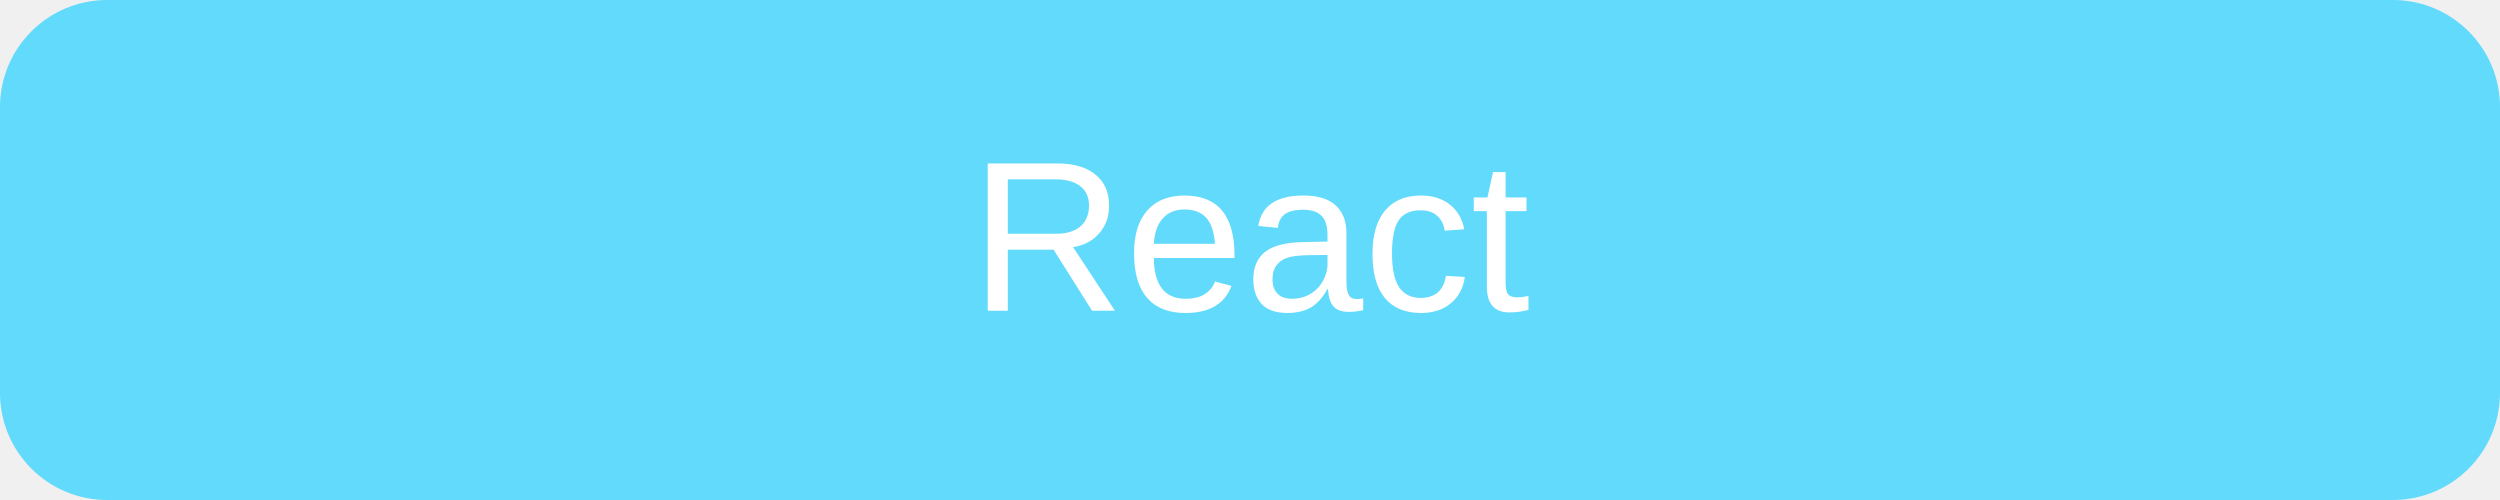
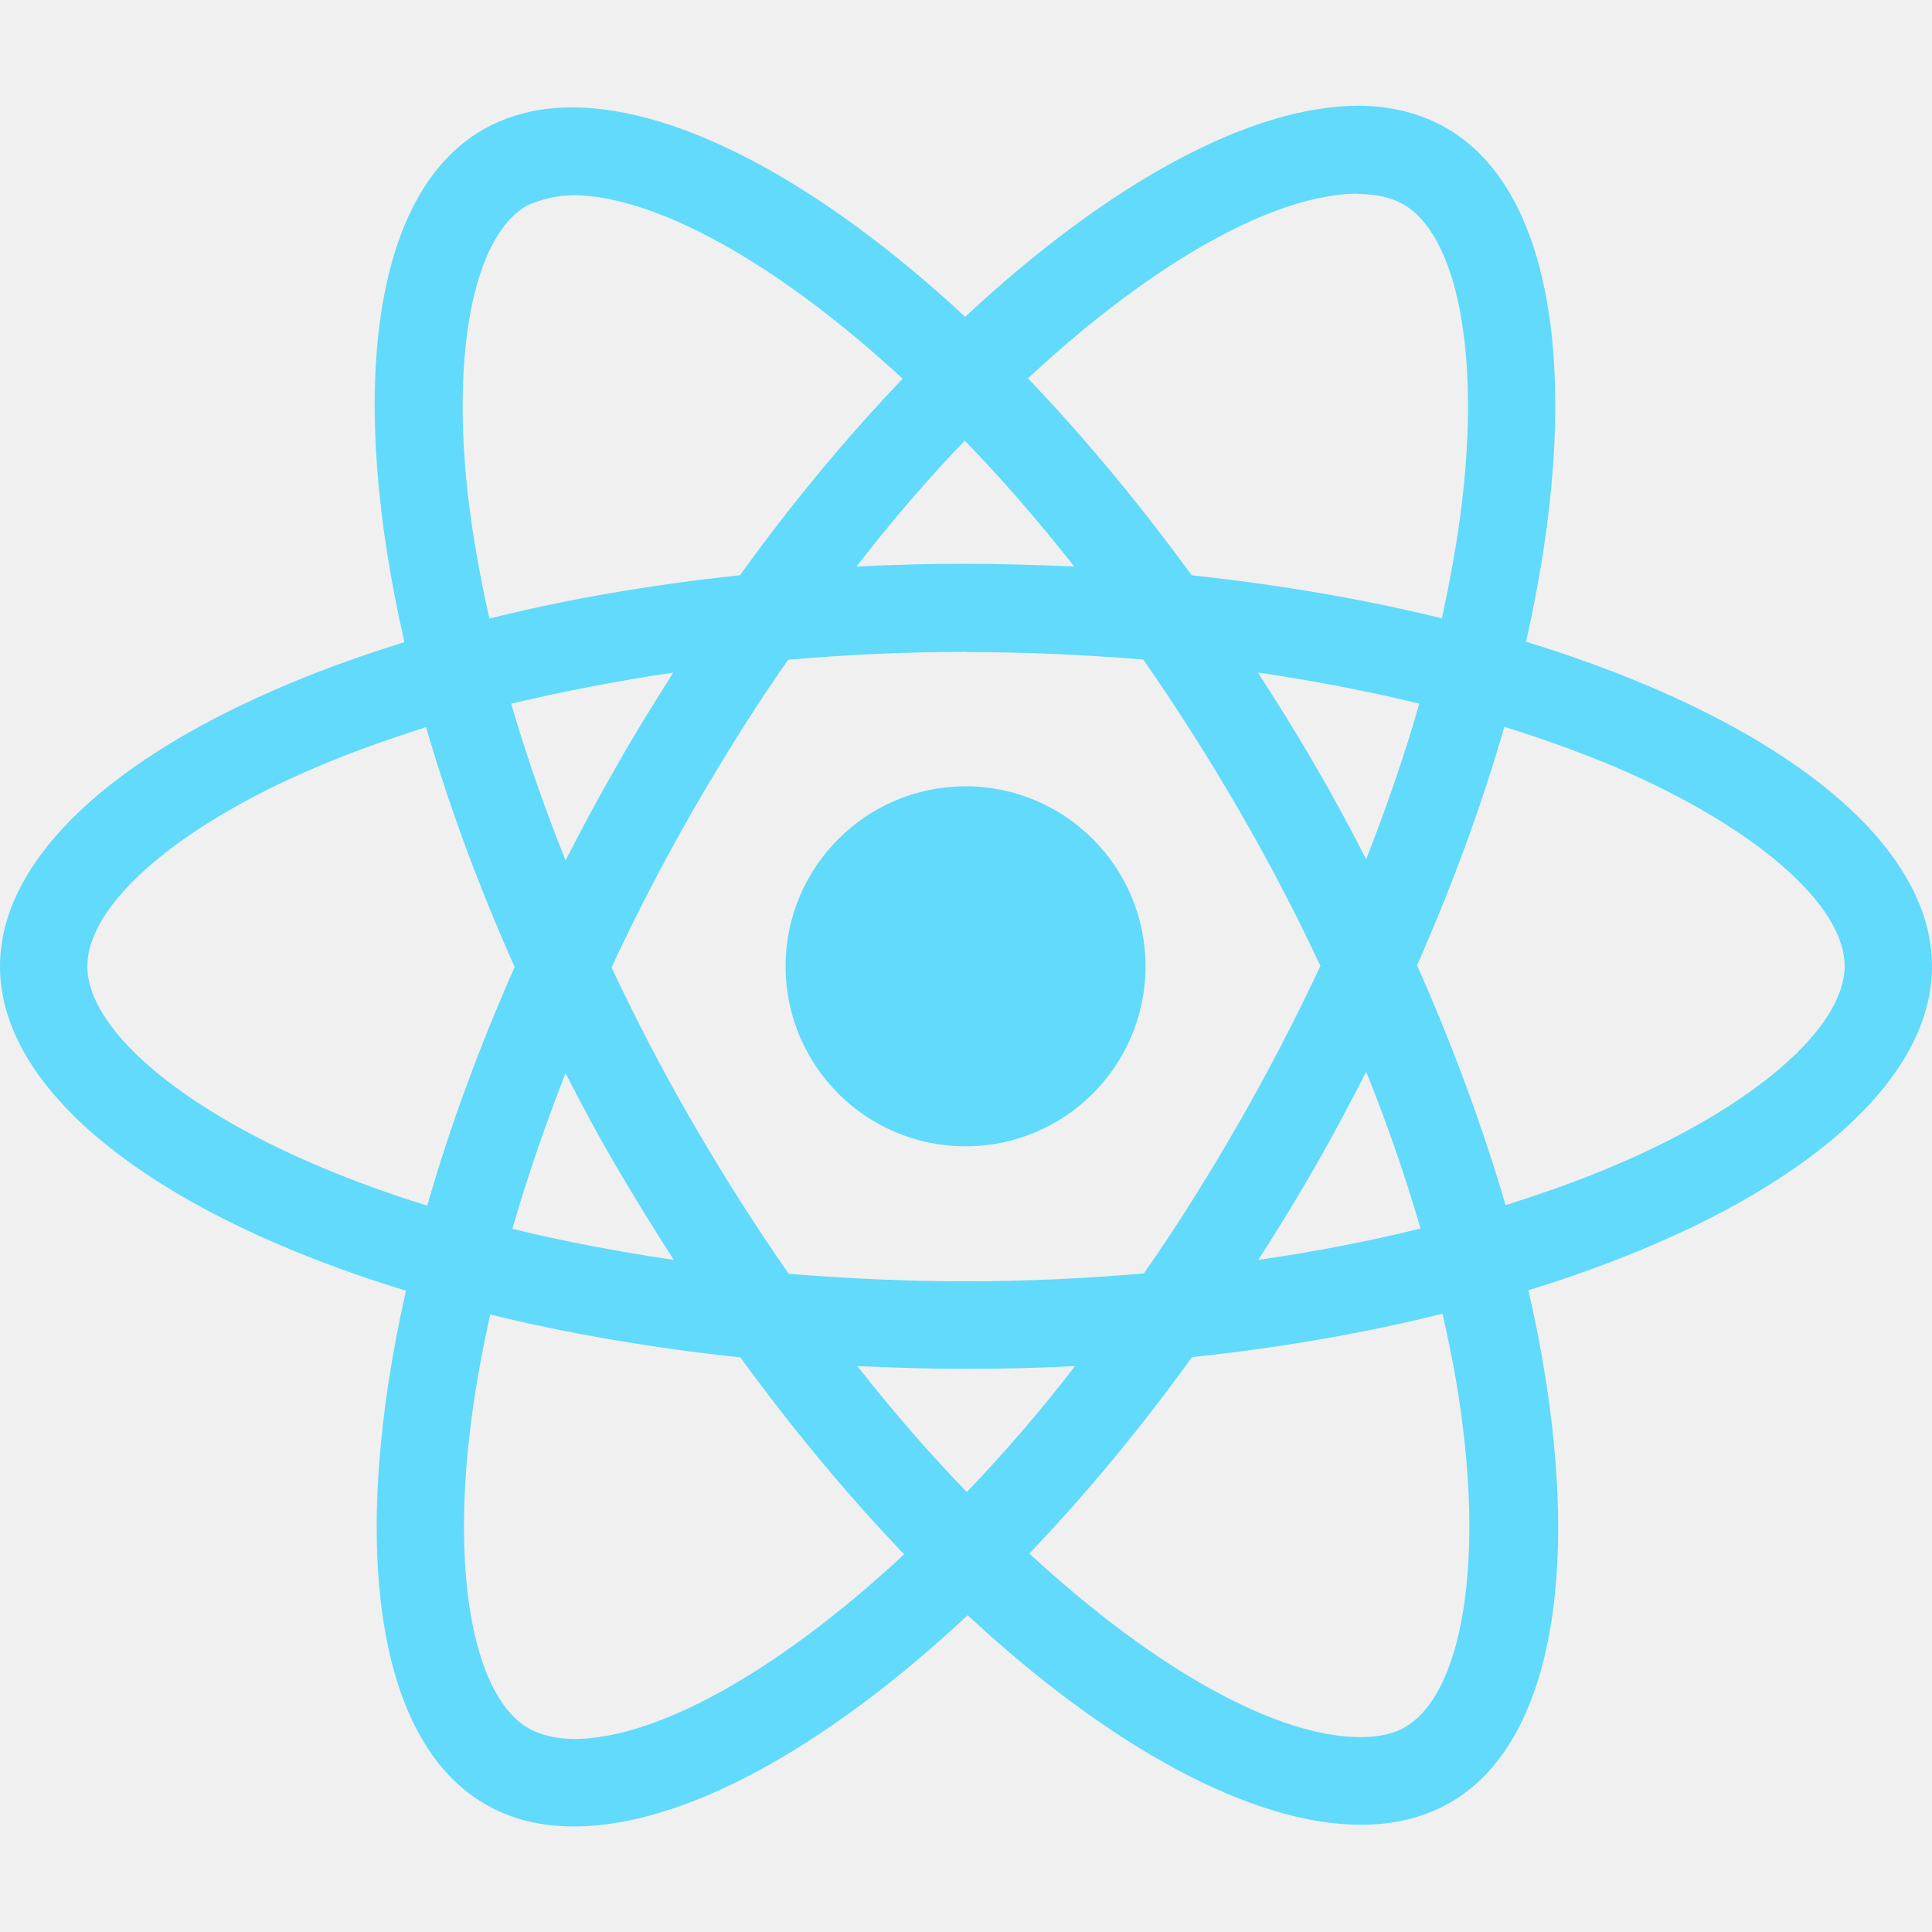
- <svg xmlns="http://www.w3.org/2000/svg" width="140" height="28">
-   <rect width="100%" height="100%" rx="6" fill="#61DAFB" />
-   <text x="50%" y="50%" dominant-baseline="middle" text-anchor="middle" font-family="Arial, Helvetica, sans-serif" font-size="12" fill="#ffffff">React</text>
+ <svg xmlns="http://www.w3.org/2000/svg" fill="#61DAFB" role="img" viewBox="0 0 24 24">
+   <path d="M14.23 12.004a2.236 2.236 0 0 1-2.235 2.236 2.236 2.236 0 0 1-2.236-2.236 2.236 2.236 0 0 1 2.235-2.236 2.236 2.236 0 0 1 2.236 2.236zm2.648-10.69c-1.346 0-3.107.96-4.888 2.622-1.78-1.653-3.542-2.602-4.887-2.602-.41 0-.783.093-1.106.278-1.375.793-1.683 3.264-.973 6.365C1.98 8.917 0 10.42 0 12.004c0 1.59 1.99 3.097 5.043 4.03-.704 3.113-.39 5.588.988 6.38.32.187.69.275 1.102.275 1.345 0 3.107-.96 4.888-2.624 1.78 1.654 3.542 2.603 4.887 2.603.41 0 .783-.09 1.106-.275 1.374-.792 1.683-3.263.973-6.365C22.02 15.096 24 13.59 24 12.004c0-1.59-1.99-3.097-5.043-4.032.704-3.11.39-5.587-.988-6.38-.318-.184-.688-.277-1.092-.278zm-.005 1.09v.006c.225 0 .406.044.558.127.666.382.955 1.835.73 3.704-.054.46-.142.945-.25 1.44-.96-.236-2.006-.417-3.107-.534-.66-.905-1.345-1.727-2.035-2.447 1.592-1.48 3.087-2.292 4.105-2.295zm-9.77.02c1.012 0 2.514.808 4.11 2.28-.686.72-1.37 1.537-2.02 2.442-1.107.117-2.154.298-3.113.538-.112-.49-.195-.964-.254-1.42-.23-1.868.054-3.32.714-3.707.19-.09.4-.127.563-.132zm4.882 3.05c.455.468.91.992 1.36 1.564-.44-.02-.89-.034-1.345-.034-.46 0-.915.01-1.36.034.44-.572.895-1.096 1.345-1.565zM12 8.1c.74 0 1.477.034 2.202.093.406.582.802 1.203 1.183 1.86.372.64.71 1.29 1.018 1.946-.308.655-.646 1.31-1.013 1.95-.38.66-.773 1.288-1.18 1.87-.728.063-1.466.098-2.21.098-.74 0-1.477-.035-2.202-.093-.406-.582-.802-1.204-1.183-1.86-.372-.64-.71-1.29-1.018-1.946.303-.657.646-1.313 1.013-1.954.38-.66.773-1.286 1.18-1.868.728-.064 1.466-.098 2.21-.098zm-3.635.254c-.24.377-.48.763-.704 1.16-.225.39-.435.782-.635 1.174-.265-.656-.49-1.31-.676-1.947.64-.15 1.315-.283 2.015-.386zm7.26 0c.695.103 1.365.23 2.006.387-.18.632-.405 1.282-.66 1.933-.2-.39-.41-.783-.64-1.174-.225-.392-.465-.774-.705-1.146zm3.063.675c.484.15.944.317 1.375.498 1.732.74 2.852 1.708 2.852 2.476-.005.768-1.125 1.74-2.857 2.475-.42.18-.88.342-1.355.493-.28-.958-.646-1.956-1.1-2.98.45-1.017.81-2.01 1.085-2.964zm-13.395.004c.278.96.645 1.957 1.1 2.98-.45 1.017-.812 2.01-1.086 2.964-.484-.15-.944-.318-1.37-.5-1.732-.737-2.852-1.706-2.852-2.474 0-.768 1.12-1.742 2.852-2.476.42-.18.88-.342 1.356-.494zm11.678 4.28c.265.657.49 1.312.676 1.948-.64.157-1.316.29-2.016.39.24-.375.48-.762.705-1.158.225-.39.435-.788.636-1.18zm-9.945.02c.2.392.41.783.64 1.175.23.39.465.772.705 1.143-.695-.102-1.365-.23-2.006-.386.18-.63.406-1.282.66-1.933zM17.92 16.32c.112.493.2.968.254 1.423.23 1.868-.054 3.32-.714 3.708-.147.09-.338.128-.563.128-1.012 0-2.514-.807-4.11-2.28.686-.72 1.37-1.536 2.02-2.44 1.107-.118 2.154-.3 3.113-.54zm-11.83.01c.96.234 2.006.415 3.107.532.66.905 1.345 1.727 2.035 2.446-1.595 1.483-3.092 2.295-4.11 2.295-.22-.005-.406-.05-.553-.132-.666-.38-.955-1.834-.73-3.703.054-.46.142-.944.25-1.438zm4.56.64c.44.02.89.034 1.345.034.46 0 .915-.01 1.36-.034-.44.572-.895 1.095-1.345 1.565-.455-.47-.91-.993-1.36-1.565z" />
</svg>
